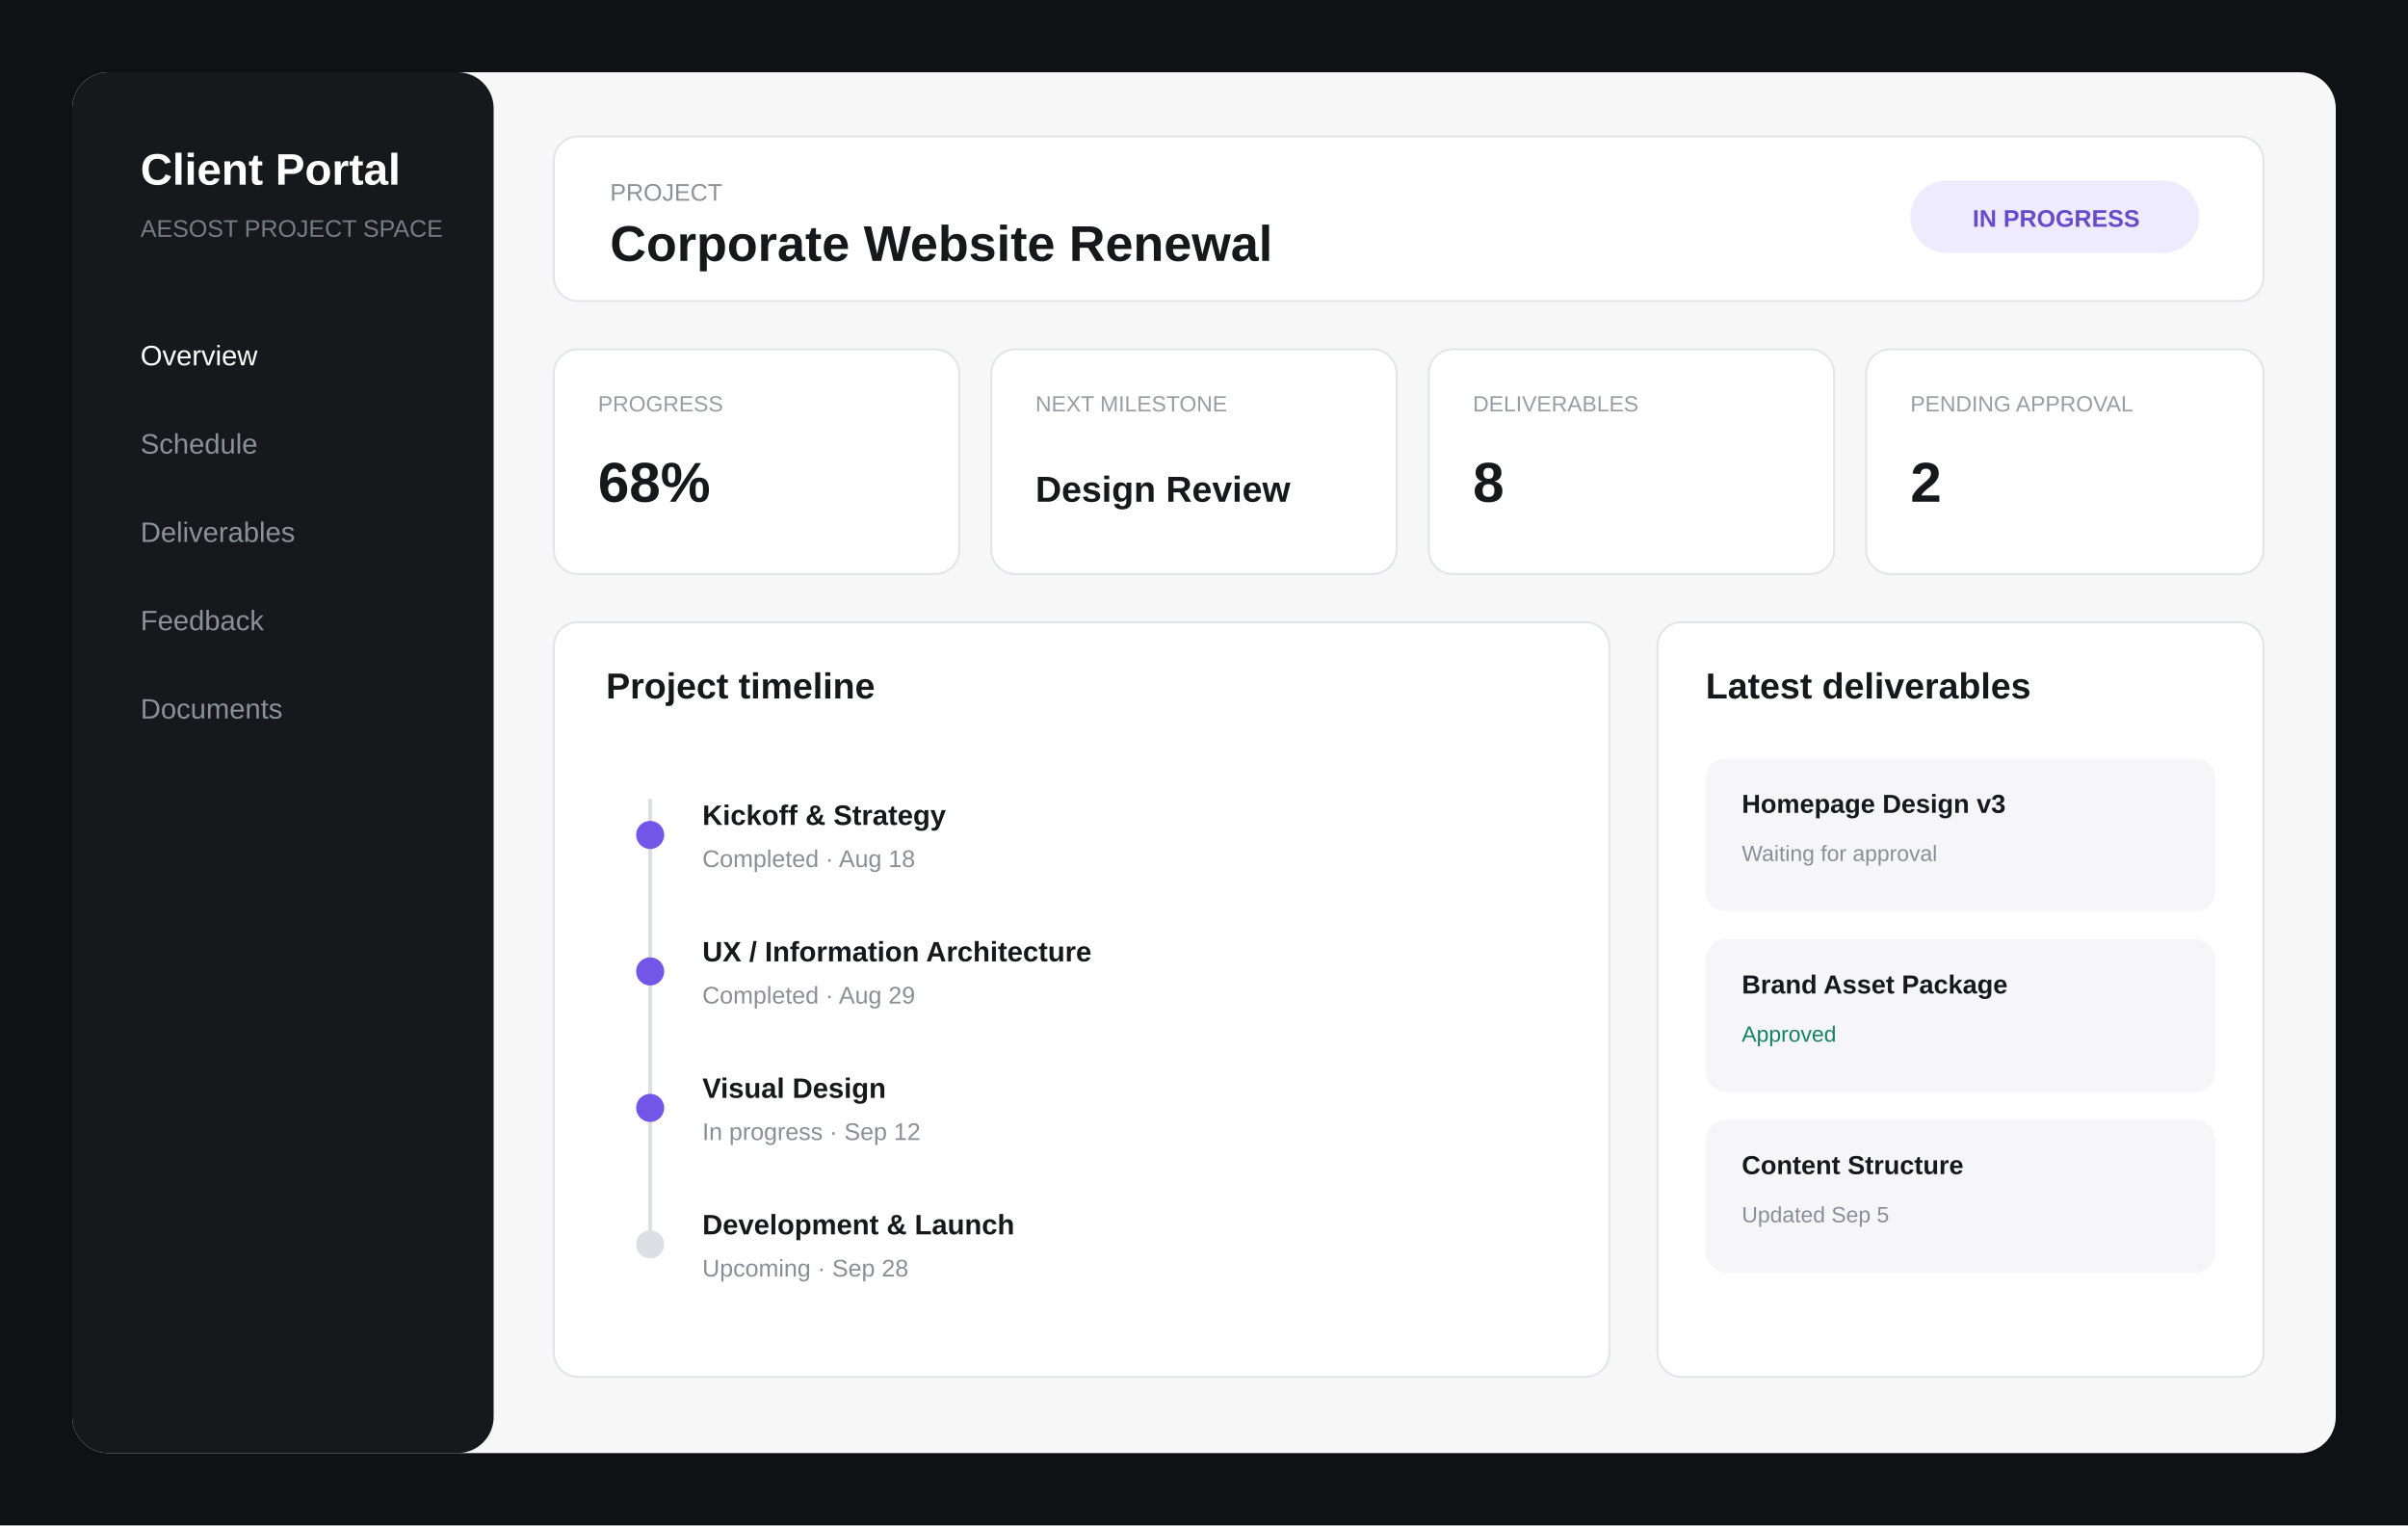
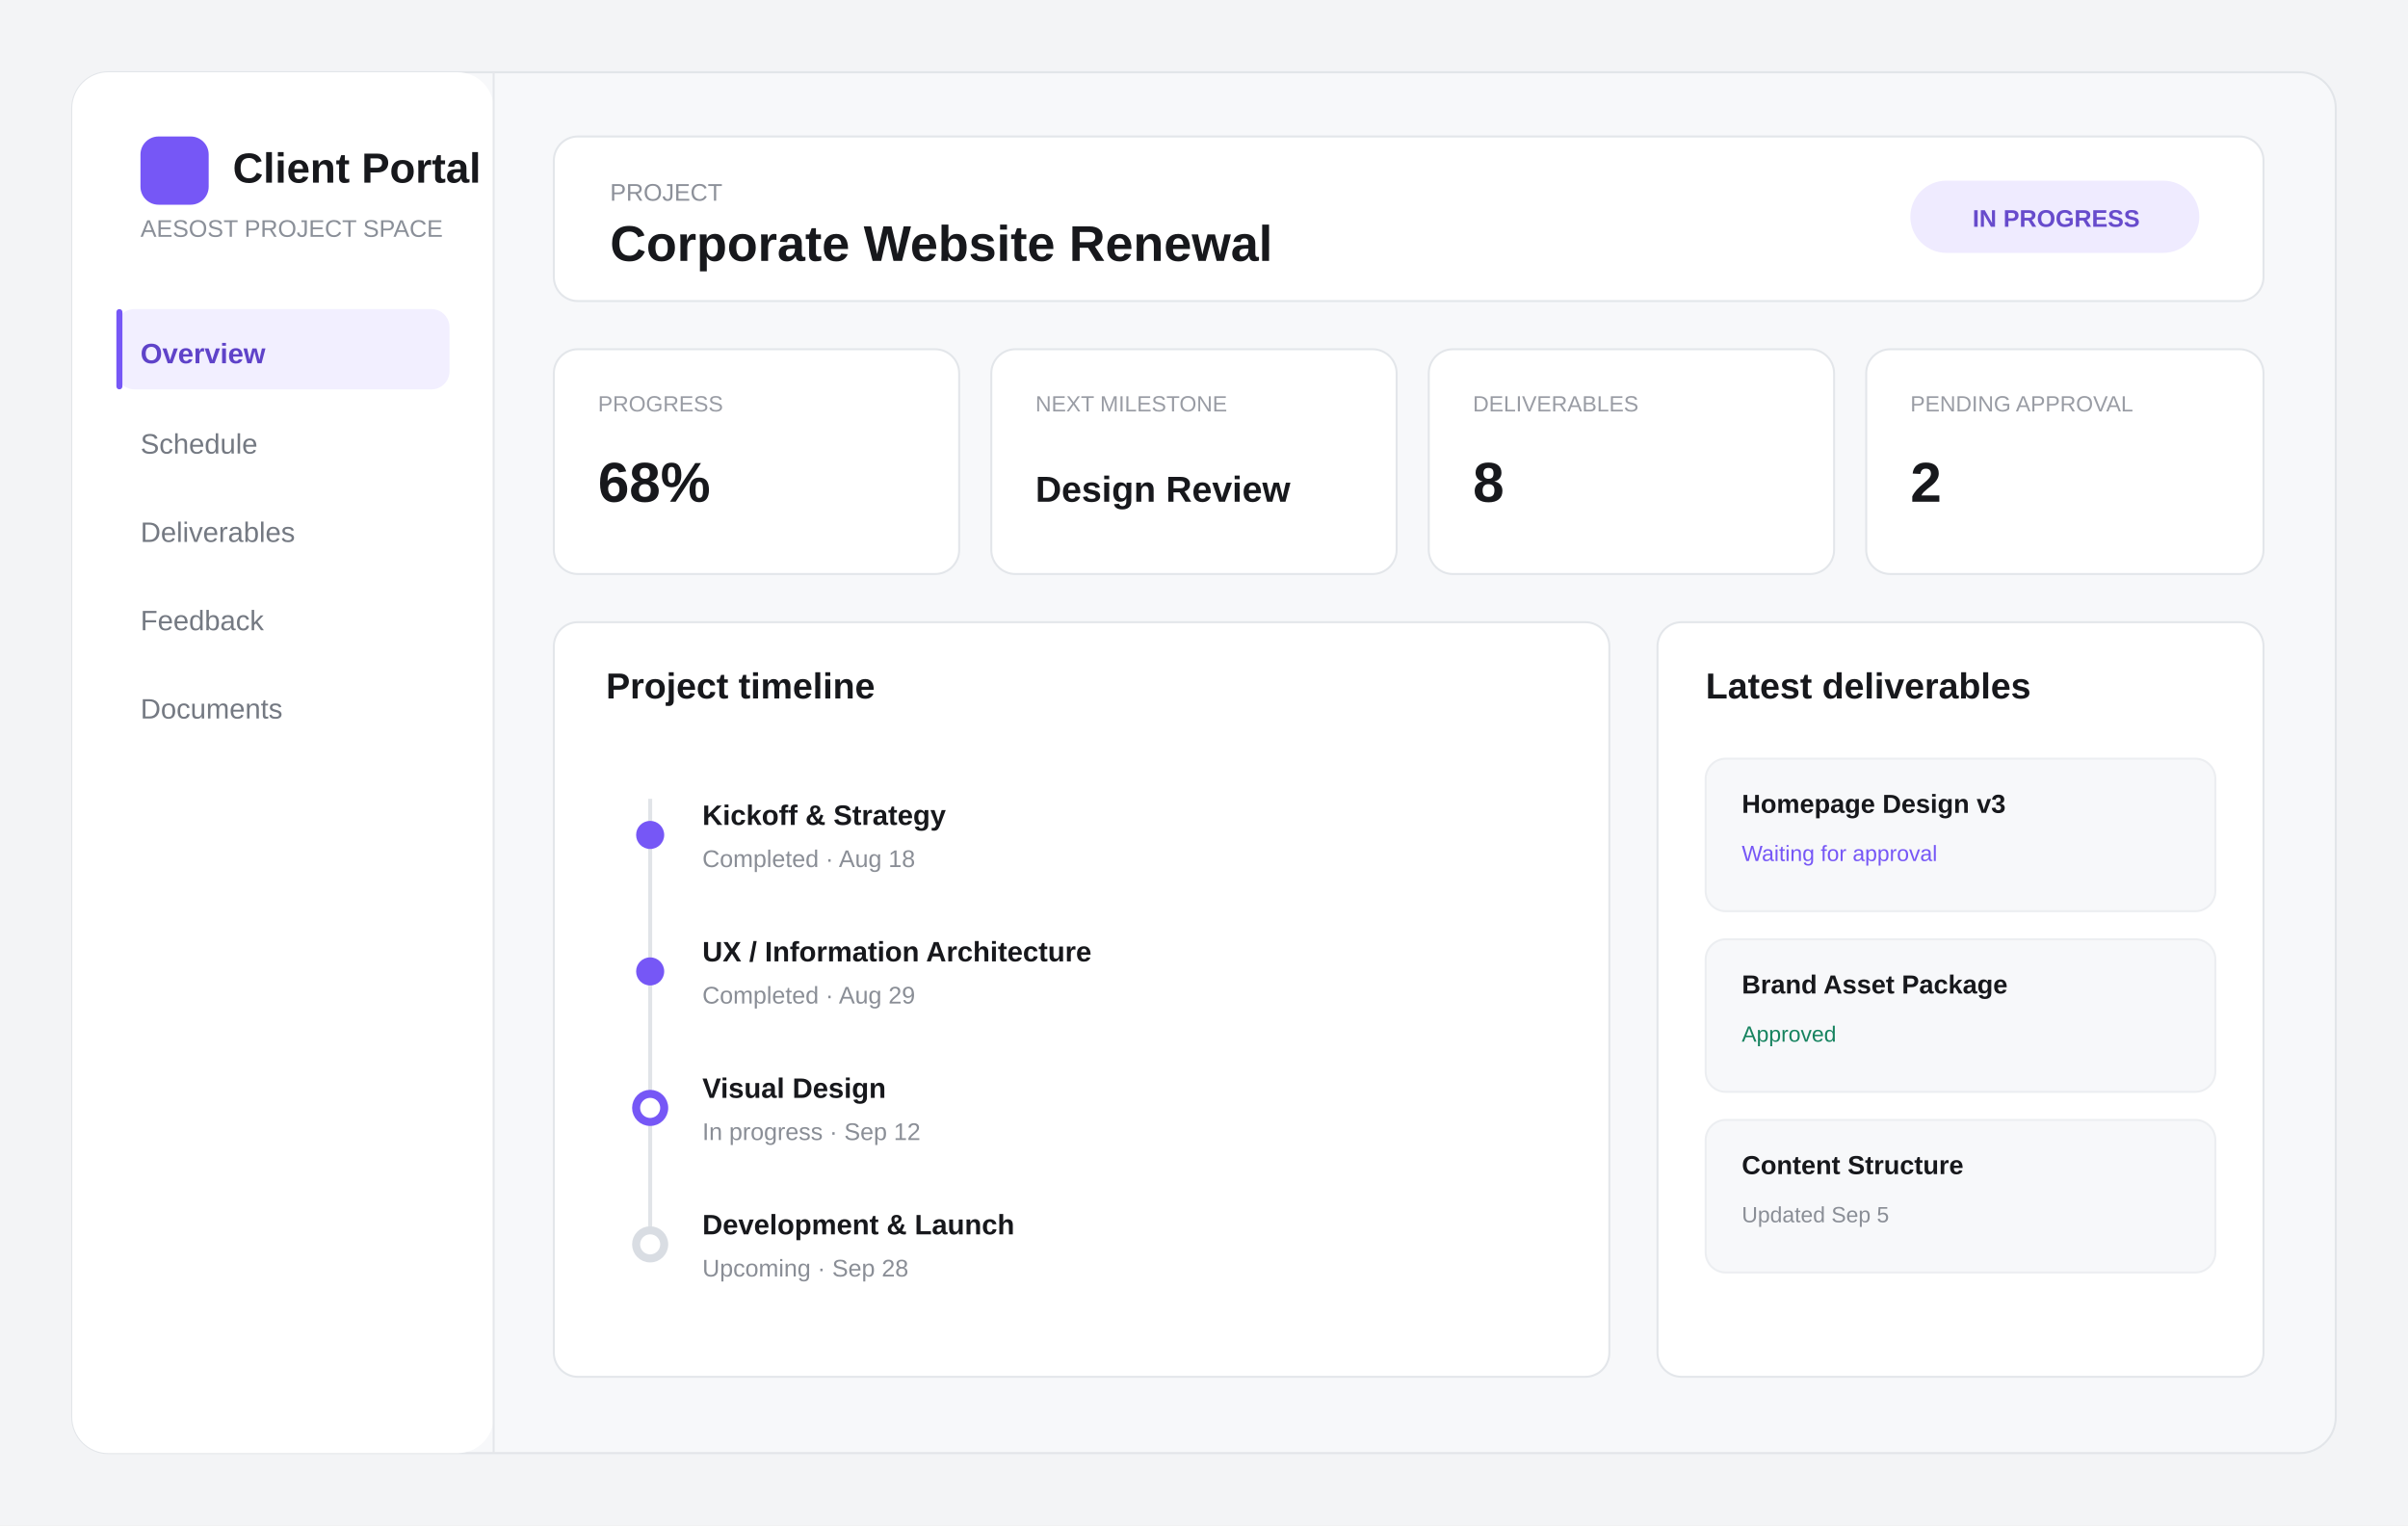
<svg xmlns="http://www.w3.org/2000/svg" viewBox="0 0 1200 760">
-   <rect width="1200" height="760" fill="#101114" />
-   <rect x="36" y="36" width="1128" height="688" rx="18" fill="#f7f7f8" />
-   <rect x="36" y="36" width="210" height="688" rx="18" fill="#17181c" />
-   <text x="70" y="92" fill="#fff" font-family="Arial,sans-serif" font-size="22" font-weight="700">Client Portal</text>
-   <text x="70" y="118" fill="#777b84" font-family="Arial,sans-serif" font-size="12">AESOST PROJECT SPACE</text>
+   <rect width="1200" height="760" fill="#F3F4F6" />
+   <rect x="36" y="36" width="1128" height="688" rx="18" fill="#F7F8FA" stroke="#E2E5E9" />
+   <rect x="36" y="36" width="210" height="688" rx="18" fill="#FFFFFF" />
+   <line x1="246" y1="36" x2="246" y2="724" stroke="#E5E7EB" />
+   <rect x="70" y="68" width="34" height="34" rx="9" fill="#7657F6" />
+   <text x="116" y="91" fill="#17181C" font-family="Arial,sans-serif" font-size="21" font-weight="700">Client Portal</text>
+   <text x="70" y="118" fill="#8A8F98" font-family="Arial,sans-serif" font-size="12">AESOST PROJECT SPACE</text>
+   <rect x="58" y="154" width="166" height="40" rx="9" fill="#F2EFFF" />
+   <rect x="58" y="154" width="3" height="40" rx="1.5" fill="#7657F6" />
  <g font-family="Arial,sans-serif" font-size="14">
-     <text x="70" y="182" fill="#fff">Overview</text>
-     <text x="70" y="226" fill="#8c9099">Schedule</text>
-     <text x="70" y="270" fill="#8c9099">Deliverables</text>
-     <text x="70" y="314" fill="#8c9099">Feedback</text>
-     <text x="70" y="358" fill="#8c9099">Documents</text>
+     <text x="70" y="181" fill="#5F43C9" font-weight="700">Overview</text>
+     <text x="70" y="226" fill="#747982">Schedule</text>
+     <text x="70" y="270" fill="#747982">Deliverables</text>
+     <text x="70" y="314" fill="#747982">Feedback</text>
+     <text x="70" y="358" fill="#747982">Documents</text>
  </g>
-   <rect x="276" y="68" width="852" height="82" rx="12" fill="#fff" stroke="#e3e4e8" />
-   <text x="304" y="100" fill="#8c9099" font-family="Arial,sans-serif" font-size="12">PROJECT</text>
-   <text x="304" y="130" fill="#17181c" font-family="Arial,sans-serif" font-size="25" font-weight="700">Corporate Website Renewal</text>
-   <rect x="952" y="90" width="144" height="36" rx="18" fill="#efebff" />
-   <text x="983" y="113" fill="#674bcc" font-family="Arial,sans-serif" font-size="12" font-weight="700">IN PROGRESS</text>
+   <rect x="276" y="68" width="852" height="82" rx="12" fill="#FFFFFF" stroke="#E3E6EA" />
+   <text x="304" y="100" fill="#8C9099" font-family="Arial,sans-serif" font-size="12">PROJECT</text>
+   <text x="304" y="130" fill="#17181C" font-family="Arial,sans-serif" font-size="25" font-weight="700">Corporate Website Renewal</text>
+   <rect x="952" y="90" width="144" height="36" rx="18" fill="#EFEBFF" />
+   <text x="983" y="113" fill="#674BCC" font-family="Arial,sans-serif" font-size="12" font-weight="700">IN PROGRESS</text>
  <g>
-     <rect x="276" y="174" width="202" height="112" rx="12" fill="#fff" stroke="#e3e4e8" />
-     <rect x="494" y="174" width="202" height="112" rx="12" fill="#fff" stroke="#e3e4e8" />
-     <rect x="712" y="174" width="202" height="112" rx="12" fill="#fff" stroke="#e3e4e8" />
-     <rect x="930" y="174" width="198" height="112" rx="12" fill="#fff" stroke="#e3e4e8" />
+     <rect x="276" y="174" width="202" height="112" rx="12" fill="#FFFFFF" stroke="#E3E6EA" />
+     <rect x="494" y="174" width="202" height="112" rx="12" fill="#FFFFFF" stroke="#E3E6EA" />
+     <rect x="712" y="174" width="202" height="112" rx="12" fill="#FFFFFF" stroke="#E3E6EA" />
+     <rect x="930" y="174" width="198" height="112" rx="12" fill="#FFFFFF" stroke="#E3E6EA" />
  </g>
  <g font-family="Arial,sans-serif">
-     <text x="298" y="205" fill="#999ca4" font-size="11">PROGRESS</text>
-     <text x="298" y="250" fill="#17181c" font-size="28" font-weight="700">68%</text>
-     <text x="516" y="205" fill="#999ca4" font-size="11">NEXT MILESTONE</text>
-     <text x="516" y="250" fill="#17181c" font-size="18" font-weight="700">Design Review</text>
-     <text x="734" y="205" fill="#999ca4" font-size="11">DELIVERABLES</text>
-     <text x="734" y="250" fill="#17181c" font-size="28" font-weight="700">8</text>
-     <text x="952" y="205" fill="#999ca4" font-size="11">PENDING APPROVAL</text>
-     <text x="952" y="250" fill="#17181c" font-size="28" font-weight="700">2</text>
+     <text x="298" y="205" fill="#999CA4" font-size="11">PROGRESS</text>
+     <text x="298" y="250" fill="#17181C" font-size="28" font-weight="700">68%</text>
+     <text x="516" y="205" fill="#999CA4" font-size="11">NEXT MILESTONE</text>
+     <text x="516" y="250" fill="#17181C" font-size="18" font-weight="700">Design Review</text>
+     <text x="734" y="205" fill="#999CA4" font-size="11">DELIVERABLES</text>
+     <text x="734" y="250" fill="#17181C" font-size="28" font-weight="700">8</text>
+     <text x="952" y="205" fill="#999CA4" font-size="11">PENDING APPROVAL</text>
+     <text x="952" y="250" fill="#17181C" font-size="28" font-weight="700">2</text>
  </g>
-   <rect x="276" y="310" width="526" height="376" rx="12" fill="#fff" stroke="#e3e4e8" />
-   <text x="302" y="348" fill="#17181c" font-family="Arial,sans-serif" font-size="18" font-weight="700">Project timeline</text>
-   <g stroke="#dedfe4" stroke-width="2">
-     <line x1="324" y1="398" x2="324" y2="624" />
+   <rect x="276" y="310" width="526" height="376" rx="12" fill="#FFFFFF" stroke="#E3E6EA" />
+   <text x="302" y="348" fill="#17181C" font-family="Arial,sans-serif" font-size="18" font-weight="700">Project timeline</text>
+   <line x1="324" y1="398" x2="324" y2="624" stroke="#E1E4E8" stroke-width="2" />
+   <g font-family="Arial,sans-serif">
+     <circle cx="324" cy="416" r="7" fill="#7657F6" />
+     <text x="350" y="411" fill="#17181C" font-size="14" font-weight="700">Kickoff &amp; Strategy</text>
+     <text x="350" y="432" fill="#8A8E96" font-size="12">Completed · Aug 18</text>
+     <circle cx="324" cy="484" r="7" fill="#7657F6" />
+     <text x="350" y="479" fill="#17181C" font-size="14" font-weight="700">UX / Information Architecture</text>
+     <text x="350" y="500" fill="#8A8E96" font-size="12">Completed · Aug 29</text>
+     <circle cx="324" cy="552" r="7" fill="#FFFFFF" stroke="#7657F6" stroke-width="4" />
+     <text x="350" y="547" fill="#17181C" font-size="14" font-weight="700">Visual Design</text>
+     <text x="350" y="568" fill="#8A8E96" font-size="12">In progress · Sep 12</text>
+     <circle cx="324" cy="620" r="7" fill="#FFFFFF" stroke="#D9DDE3" stroke-width="4" />
+     <text x="350" y="615" fill="#17181C" font-size="14" font-weight="700">Development &amp; Launch</text>
+     <text x="350" y="636" fill="#8A8E96" font-size="12">Upcoming · Sep 28</text>
  </g>
+   <rect x="826" y="310" width="302" height="376" rx="12" fill="#FFFFFF" stroke="#E3E6EA" />
+   <text x="850" y="348" fill="#17181C" font-family="Arial,sans-serif" font-size="18" font-weight="700">Latest deliverables</text>
  <g font-family="Arial,sans-serif">
-     <circle cx="324" cy="416" r="7" fill="#7256e8" />
-     <text x="350" y="411" fill="#17181c" font-size="14" font-weight="700">Kickoff &amp; Strategy</text>
-     <text x="350" y="432" fill="#8a8e96" font-size="12">Completed · Aug 18</text>
-     <circle cx="324" cy="484" r="7" fill="#7256e8" />
-     <text x="350" y="479" fill="#17181c" font-size="14" font-weight="700">UX / Information Architecture</text>
-     <text x="350" y="500" fill="#8a8e96" font-size="12">Completed · Aug 29</text>
-     <circle cx="324" cy="552" r="7" fill="#7256e8" />
-     <text x="350" y="547" fill="#17181c" font-size="14" font-weight="700">Visual Design</text>
-     <text x="350" y="568" fill="#8a8e96" font-size="12">In progress · Sep 12</text>
-     <circle cx="324" cy="620" r="7" fill="#dddfe4" />
-     <text x="350" y="615" fill="#17181c" font-size="14" font-weight="700">Development &amp; Launch</text>
-     <text x="350" y="636" fill="#8a8e96" font-size="12">Upcoming · Sep 28</text>
-   </g>
-   <rect x="826" y="310" width="302" height="376" rx="12" fill="#fff" stroke="#e3e4e8" />
-   <text x="850" y="348" fill="#17181c" font-family="Arial,sans-serif" font-size="18" font-weight="700">Latest deliverables</text>
-   <g font-family="Arial,sans-serif">
-     <rect x="850" y="378" width="254" height="76" rx="10" fill="#f6f6f8" />
-     <text x="868" y="405" fill="#17181c" font-size="13" font-weight="700">Homepage Design v3</text>
-     <text x="868" y="429" fill="#8a8e96" font-size="11">Waiting for approval</text>
-     <rect x="850" y="468" width="254" height="76" rx="10" fill="#f6f6f8" />
-     <text x="868" y="495" fill="#17181c" font-size="13" font-weight="700">Brand Asset Package</text>
-     <text x="868" y="519" fill="#16835f" font-size="11">Approved</text>
-     <rect x="850" y="558" width="254" height="76" rx="10" fill="#f6f6f8" />
-     <text x="868" y="585" fill="#17181c" font-size="13" font-weight="700">Content Structure</text>
-     <text x="868" y="609" fill="#8a8e96" font-size="11">Updated Sep 5</text>
+     <rect x="850" y="378" width="254" height="76" rx="10" fill="#F7F8FA" stroke="#ECEEF1" />
+     <text x="868" y="405" fill="#17181C" font-size="13" font-weight="700">Homepage Design v3</text>
+     <text x="868" y="429" fill="#7657F6" font-size="11">Waiting for approval</text>
+     <rect x="850" y="468" width="254" height="76" rx="10" fill="#F7F8FA" stroke="#ECEEF1" />
+     <text x="868" y="495" fill="#17181C" font-size="13" font-weight="700">Brand Asset Package</text>
+     <text x="868" y="519" fill="#16835F" font-size="11">Approved</text>
+     <rect x="850" y="558" width="254" height="76" rx="10" fill="#F7F8FA" stroke="#ECEEF1" />
+     <text x="868" y="585" fill="#17181C" font-size="13" font-weight="700">Content Structure</text>
+     <text x="868" y="609" fill="#8A8E96" font-size="11">Updated Sep 5</text>
  </g>
</svg>
